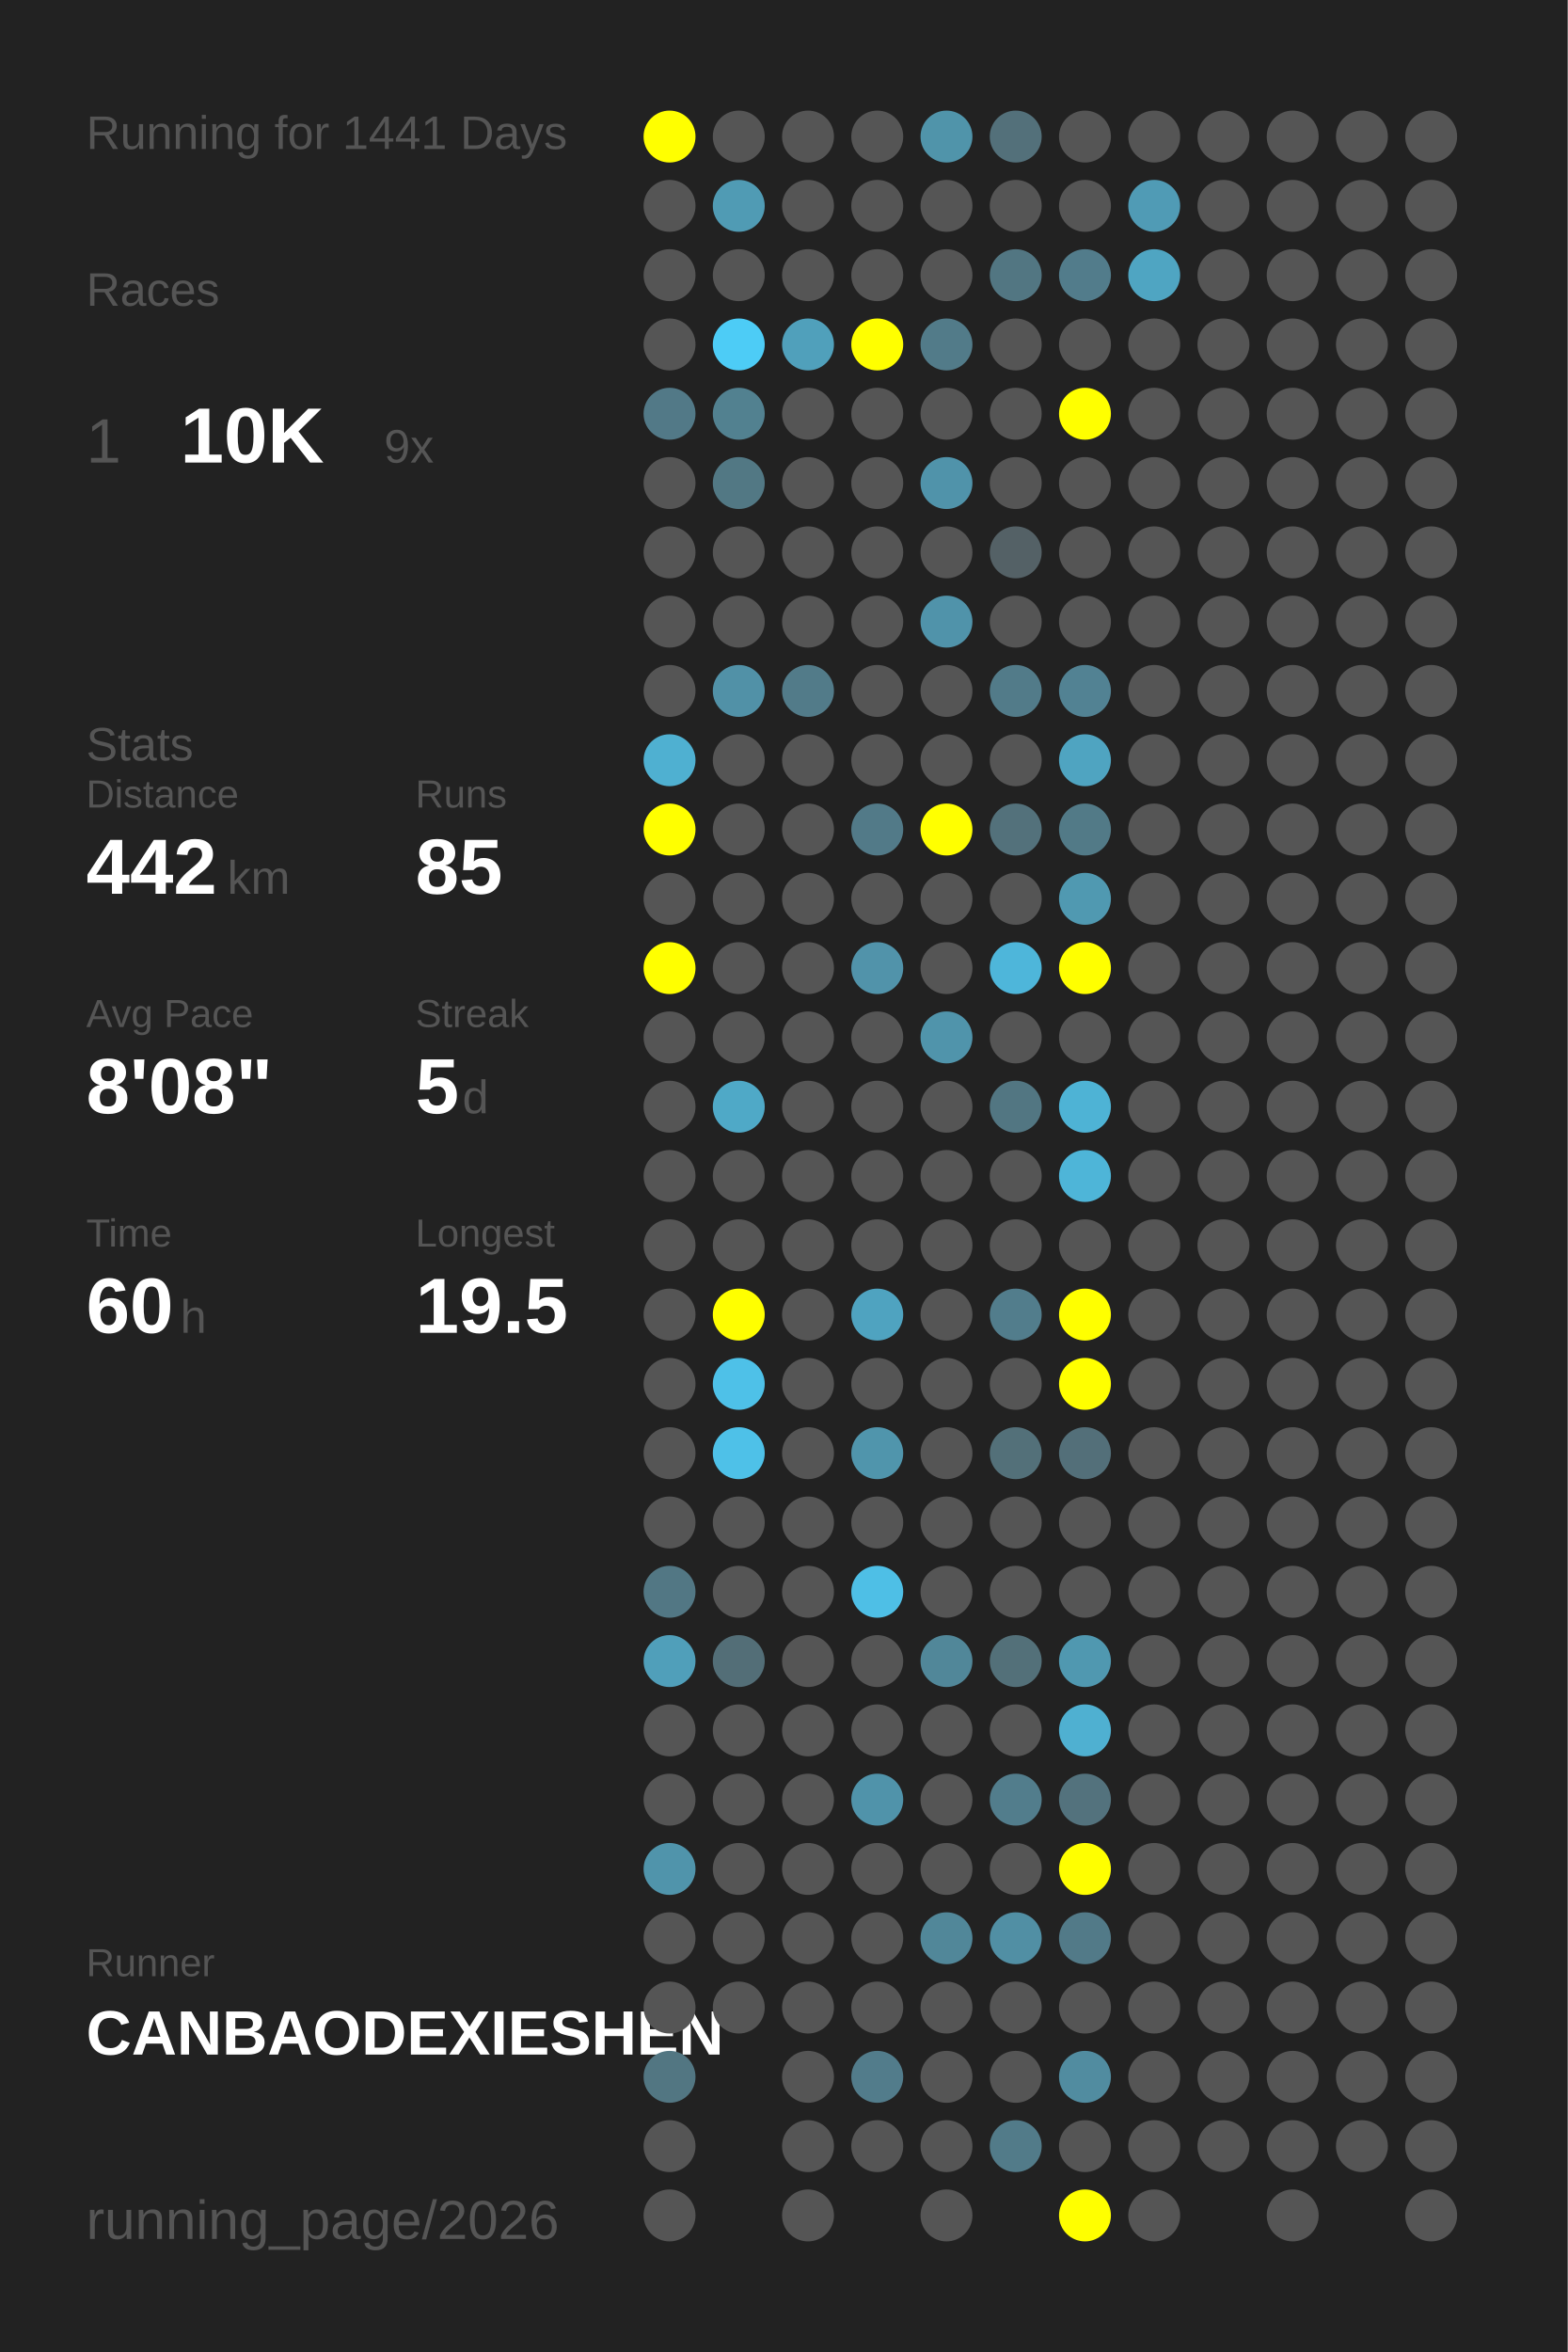
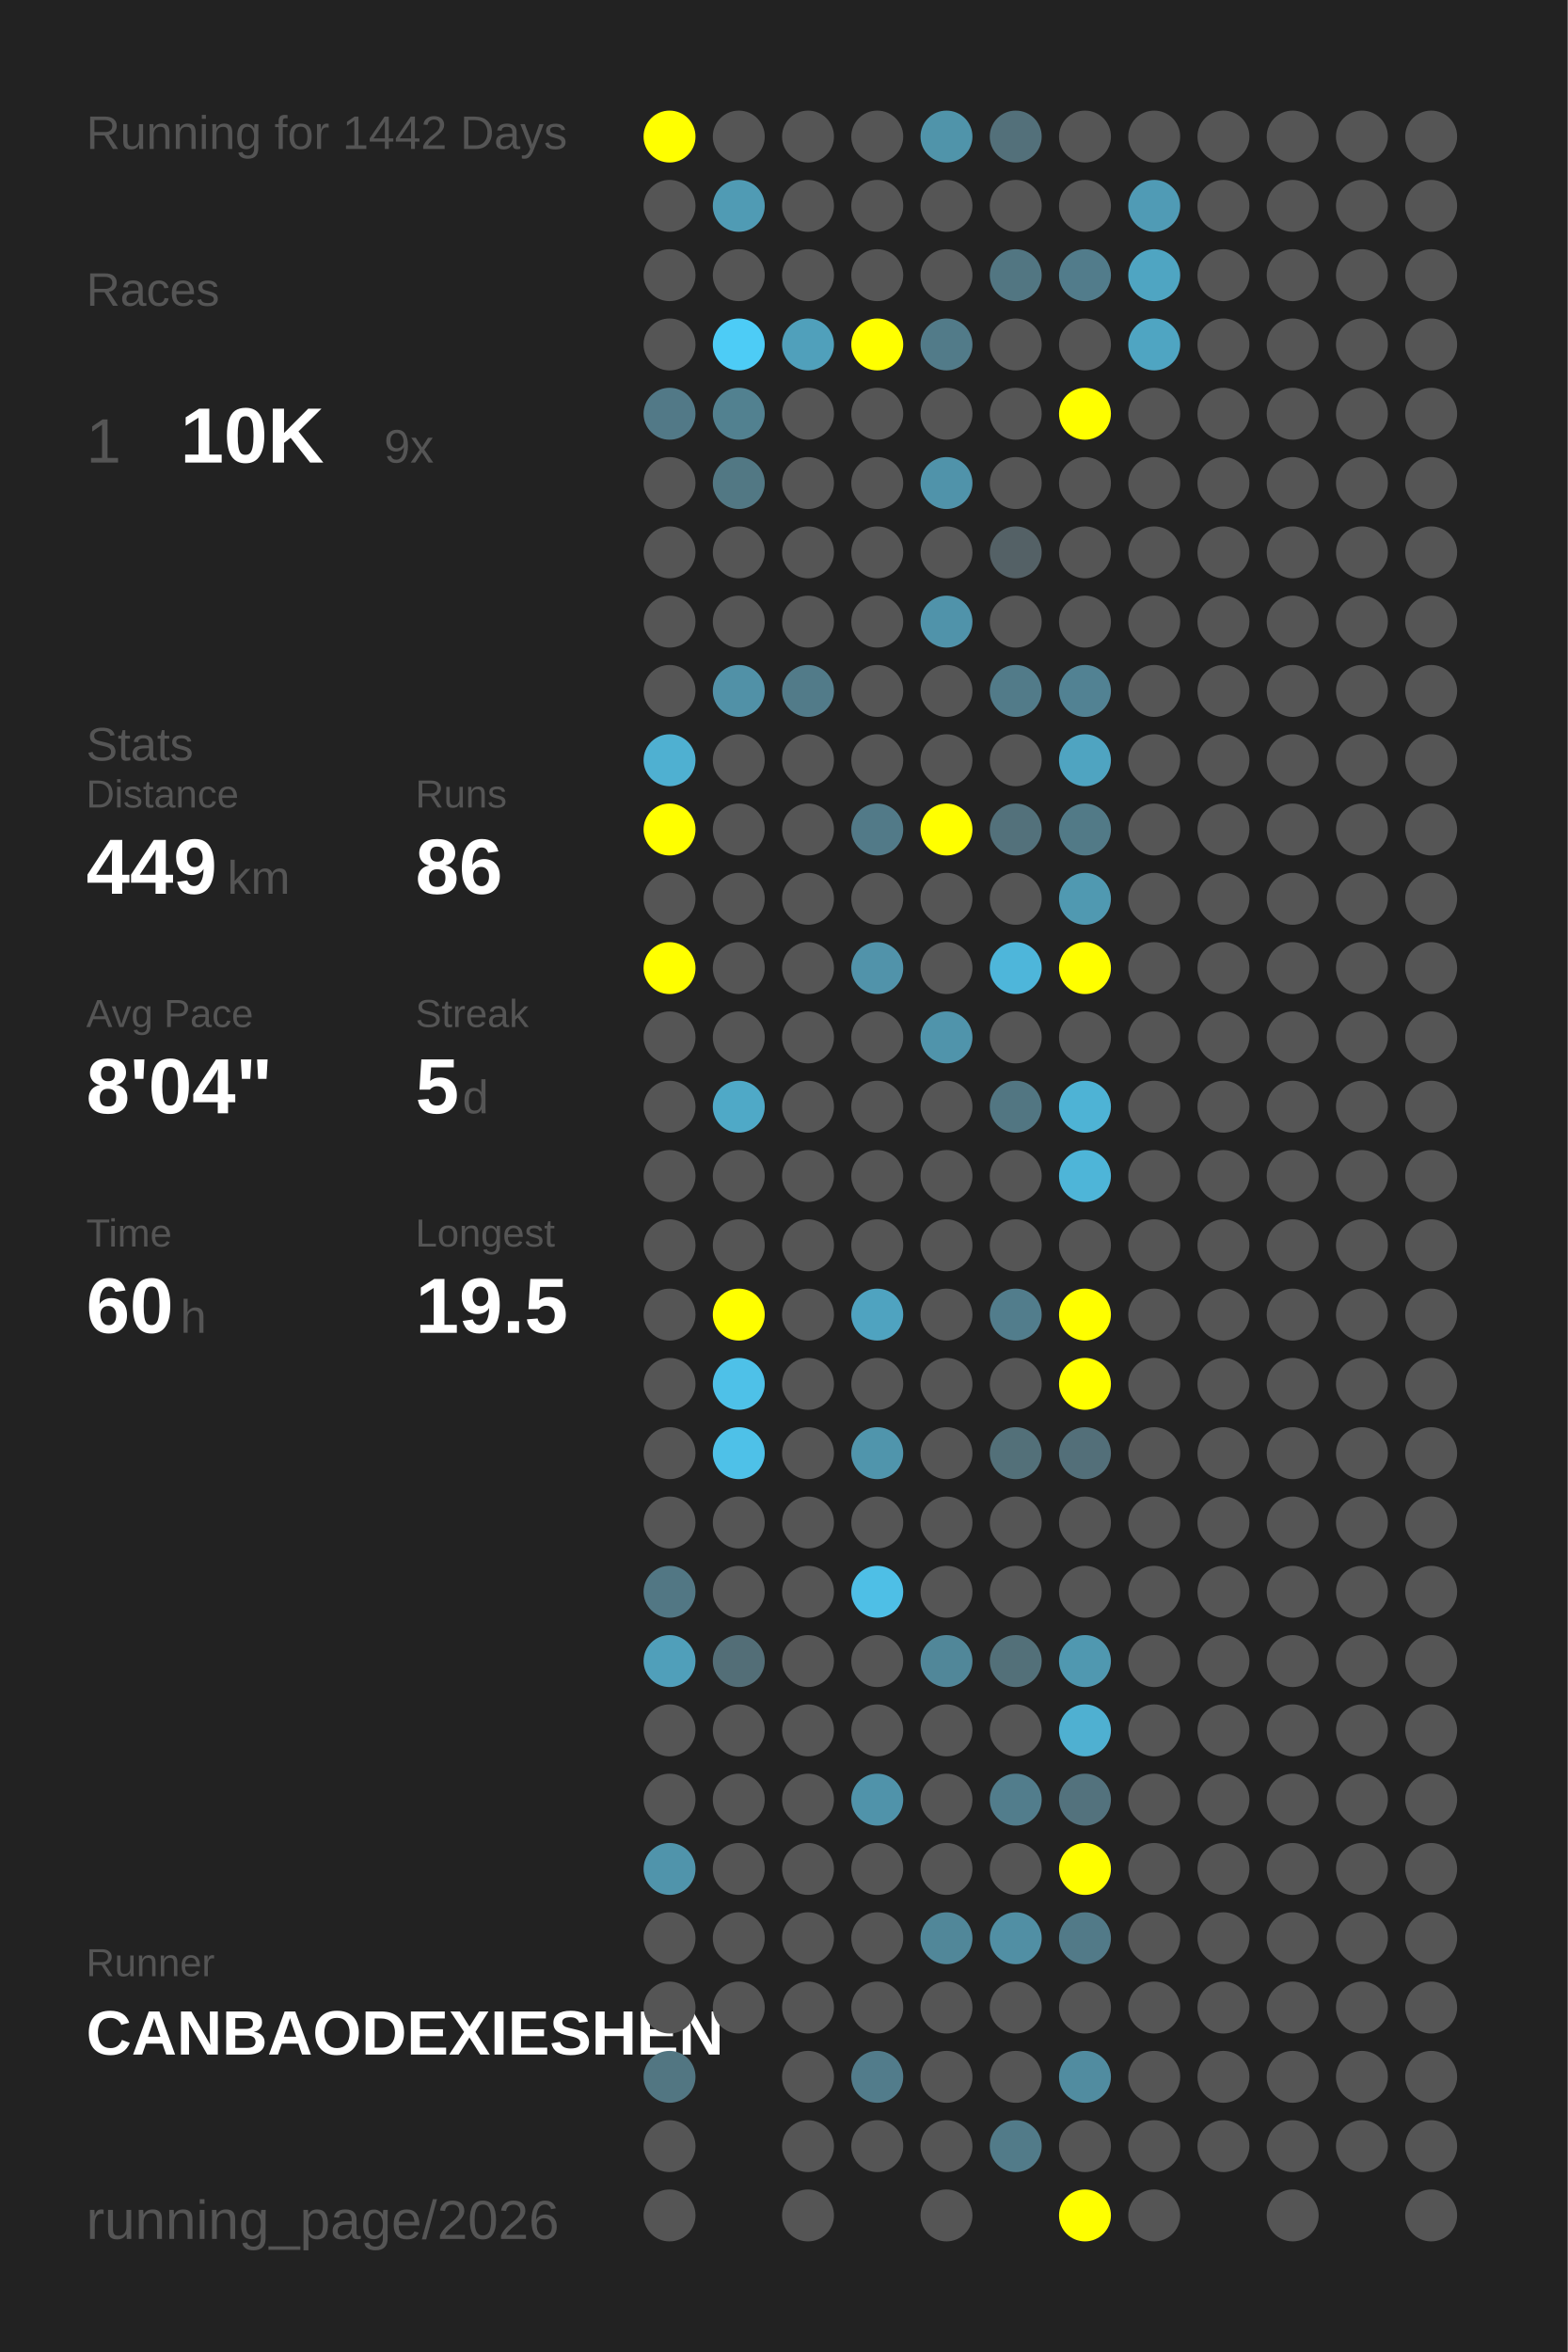
<svg xmlns="http://www.w3.org/2000/svg" baseProfile="full" height="300mm" version="1.1" viewBox="0,0,200,300" width="200mm">
  <defs />
  <rect fill="#222222" height="300" width="200" x="0" y="0" />
-   <text fill="#555555" style="font-size:6px; font-family:Arial;" x="11" y="19">Running for 1441 Days</text>
+   <text fill="#555555" style="font-size:6px; font-family:Arial;" x="11" y="19">Running for 1442 Days</text>
  <text fill="#555555" style="font-size:6px; font-family:Arial;" x="11" y="39">Races</text>
  <text fill="#555555" style="font-size:8px; font-family:Arial;" x="11" y="59">1</text>
  <text fill="#FFFFFF" style="font-size:10px; font-family:Arial; font-weight:bold;" x="23" y="59">10K</text>
  <text fill="#555555" style="font-size:6px; font-family:Arial;" x="49" y="59">9x</text>
  <text fill="#555555" style="font-size:6px; font-family:Arial;" x="11" y="97">Stats</text>
  <text fill="#555555" style="font-size:5px; font-family:Arial;" x="11" y="103">Distance</text>
-   <text fill="#FFFFFF" style="font-size:10px; font-family:Arial; font-weight:bold;" x="11" y="114">442</text>
+   <text fill="#FFFFFF" style="font-size:10px; font-family:Arial; font-weight:bold;" x="11" y="114">449</text>
  <text fill="#555555" style="font-size:6px; font-family:Arial;" x="29" y="114">km</text>
  <text fill="#555555" style="font-size:5px; font-family:Arial;" x="53" y="103">Runs</text>
-   <text fill="#FFFFFF" style="font-size:10px; font-family:Arial; font-weight:bold;" x="53" y="114">85</text>
+   <text fill="#FFFFFF" style="font-size:10px; font-family:Arial; font-weight:bold;" x="53" y="114">86</text>
  <text fill="#555555" style="font-size:5px; font-family:Arial;" x="11" y="131">Avg Pace</text>
-   <text fill="#FFFFFF" style="font-size:10px; font-family:Arial; font-weight:bold;" x="11" y="142">8'08"</text>
+   <text fill="#FFFFFF" style="font-size:10px; font-family:Arial; font-weight:bold;" x="11" y="142">8'04"</text>
  <text fill="#555555" style="font-size:5px; font-family:Arial;" x="53" y="131">Streak</text>
  <text fill="#FFFFFF" style="font-size:10px; font-family:Arial; font-weight:bold;" x="53" y="142">5</text>
  <text fill="#555555" style="font-size:6px; font-family:Arial;" x="59" y="142">d</text>
  <text fill="#555555" style="font-size:5px; font-family:Arial;" x="11" y="159">Time</text>
  <text fill="#FFFFFF" style="font-size:10px; font-family:Arial; font-weight:bold;" x="11" y="170">60</text>
  <text fill="#555555" style="font-size:6px; font-family:Arial;" x="23" y="170">h</text>
  <text fill="#555555" style="font-size:5px; font-family:Arial;" x="53" y="159">Longest</text>
  <text fill="#FFFFFF" style="font-size:10px; font-family:Arial; font-weight:bold;" x="53" y="170">19.5</text>
  <text fill="#555555" style="font-size:5px; font-family:Arial;" x="11" y="252.065">Runner</text>
  <text fill="#FFFFFF" style="font-size:8px; font-family:Arial; font-weight:bold;" x="11" y="262.065">CANBAODEXIESHEN</text>
  <text fill="#555555" style="font-size:7px; font-family:Arial;" x="11" y="285.581">running_page/2026</text>
  <circle cx="85.417" cy="17.419" fill="#FFFF00" r="3.312" />
  <circle cx="85.417" cy="26.258" fill="#555555" r="3.312" />
  <circle cx="85.417" cy="35.097" fill="#555555" r="3.312" />
  <circle cx="85.417" cy="43.935" fill="#555555" r="3.312" />
  <circle cx="85.417" cy="52.774" fill="#527987" r="3.312" />
  <circle cx="85.417" cy="61.613" fill="#555555" r="3.312" />
  <circle cx="85.417" cy="70.452" fill="#555555" r="3.312" />
  <circle cx="85.417" cy="79.29" fill="#555555" r="3.312" />
  <circle cx="85.417" cy="88.129" fill="#555555" r="3.312" />
  <circle cx="85.417" cy="96.968" fill="#4fb0d1" r="3.312" />
  <circle cx="85.417" cy="105.806" fill="#FFFF00" r="3.312" />
  <circle cx="85.417" cy="114.645" fill="#555555" r="3.312" />
  <circle cx="85.417" cy="123.484" fill="#FFFF00" r="3.312" />
  <circle cx="85.417" cy="132.323" fill="#555555" r="3.312" />
  <circle cx="85.417" cy="141.161" fill="#555555" r="3.312" />
  <circle cx="85.417" cy="150" fill="#555555" r="3.312" />
  <circle cx="85.417" cy="158.839" fill="#555555" r="3.312" />
  <circle cx="85.417" cy="167.677" fill="#555555" r="3.312" />
  <circle cx="85.417" cy="176.516" fill="#555555" r="3.312" />
  <circle cx="85.417" cy="185.355" fill="#555555" r="3.312" />
  <circle cx="85.417" cy="194.194" fill="#555555" r="3.312" />
  <circle cx="85.417" cy="203.032" fill="#527784" r="3.312" />
  <circle cx="85.417" cy="211.871" fill="#509fba" r="3.312" />
  <circle cx="85.417" cy="220.71" fill="#555555" r="3.312" />
  <circle cx="85.417" cy="229.548" fill="#555555" r="3.312" />
  <circle cx="85.417" cy="238.387" fill="#5094ab" r="3.312" />
  <circle cx="85.417" cy="247.226" fill="#555555" r="3.312" />
  <circle cx="85.417" cy="256.065" fill="#555555" r="3.312" />
  <circle cx="85.417" cy="264.903" fill="#527682" r="3.312" />
  <circle cx="85.417" cy="273.742" fill="#555555" r="3.312" />
  <circle cx="85.417" cy="282.581" fill="#555555" r="3.312" />
  <circle cx="94.25" cy="17.419" fill="#555555" r="3.312" />
  <circle cx="94.25" cy="26.258" fill="#509bb4" r="3.312" />
  <circle cx="94.25" cy="35.097" fill="#555555" r="3.312" />
  <circle cx="94.25" cy="43.935" fill="#4dccf6" r="3.312" />
  <circle cx="94.25" cy="52.774" fill="#528190" r="3.312" />
  <circle cx="94.25" cy="61.613" fill="#527884" r="3.312" />
  <circle cx="94.25" cy="70.452" fill="#555555" r="3.312" />
  <circle cx="94.25" cy="79.29" fill="#555555" r="3.312" />
  <circle cx="94.25" cy="88.129" fill="#5191a7" r="3.312" />
  <circle cx="94.25" cy="96.968" fill="#555555" r="3.312" />
  <circle cx="94.25" cy="105.806" fill="#555555" r="3.312" />
  <circle cx="94.25" cy="114.645" fill="#555555" r="3.312" />
  <circle cx="94.25" cy="123.484" fill="#555555" r="3.312" />
  <circle cx="94.25" cy="132.323" fill="#555555" r="3.312" />
  <circle cx="94.25" cy="141.161" fill="#4fa9c7" r="3.312" />
  <circle cx="94.25" cy="150" fill="#555555" r="3.312" />
  <circle cx="94.25" cy="158.839" fill="#555555" r="3.312" />
  <circle cx="94.25" cy="167.677" fill="#FFFF00" r="3.312" />
  <circle cx="94.25" cy="176.516" fill="#4ec1e8" r="3.312" />
  <circle cx="94.25" cy="185.355" fill="#4ec1e8" r="3.312" />
  <circle cx="94.25" cy="194.194" fill="#555555" r="3.312" />
  <circle cx="94.25" cy="203.032" fill="#555555" r="3.312" />
  <circle cx="94.25" cy="211.871" fill="#536e77" r="3.312" />
  <circle cx="94.25" cy="220.71" fill="#555555" r="3.312" />
  <circle cx="94.25" cy="229.548" fill="#555555" r="3.312" />
  <circle cx="94.25" cy="238.387" fill="#555555" r="3.312" />
  <circle cx="94.25" cy="247.226" fill="#555555" r="3.312" />
  <circle cx="94.25" cy="256.065" fill="#555555" r="3.312" />
  <circle cx="103.083" cy="17.419" fill="#555555" r="3.312" />
  <circle cx="103.083" cy="26.258" fill="#555555" r="3.312" />
  <circle cx="103.083" cy="35.097" fill="#555555" r="3.312" />
  <circle cx="103.083" cy="43.935" fill="#50a0bb" r="3.312" />
  <circle cx="103.083" cy="52.774" fill="#555555" r="3.312" />
  <circle cx="103.083" cy="61.613" fill="#555555" r="3.312" />
  <circle cx="103.083" cy="70.452" fill="#555555" r="3.312" />
  <circle cx="103.083" cy="79.29" fill="#555555" r="3.312" />
  <circle cx="103.083" cy="88.129" fill="#527b89" r="3.312" />
  <circle cx="103.083" cy="96.968" fill="#555555" r="3.312" />
  <circle cx="103.083" cy="105.806" fill="#555555" r="3.312" />
  <circle cx="103.083" cy="114.645" fill="#555555" r="3.312" />
  <circle cx="103.083" cy="123.484" fill="#555555" r="3.312" />
  <circle cx="103.083" cy="132.323" fill="#555555" r="3.312" />
  <circle cx="103.083" cy="141.161" fill="#555555" r="3.312" />
  <circle cx="103.083" cy="150" fill="#555555" r="3.312" />
  <circle cx="103.083" cy="158.839" fill="#555555" r="3.312" />
  <circle cx="103.083" cy="167.677" fill="#555555" r="3.312" />
  <circle cx="103.083" cy="176.516" fill="#555555" r="3.312" />
  <circle cx="103.083" cy="185.355" fill="#555555" r="3.312" />
  <circle cx="103.083" cy="194.194" fill="#555555" r="3.312" />
  <circle cx="103.083" cy="203.032" fill="#555555" r="3.312" />
  <circle cx="103.083" cy="211.871" fill="#555555" r="3.312" />
  <circle cx="103.083" cy="220.71" fill="#555555" r="3.312" />
  <circle cx="103.083" cy="229.548" fill="#555555" r="3.312" />
  <circle cx="103.083" cy="238.387" fill="#555555" r="3.312" />
  <circle cx="103.083" cy="247.226" fill="#555555" r="3.312" />
  <circle cx="103.083" cy="256.065" fill="#555555" r="3.312" />
  <circle cx="103.083" cy="264.903" fill="#555555" r="3.312" />
  <circle cx="103.083" cy="273.742" fill="#555555" r="3.312" />
  <circle cx="103.083" cy="282.581" fill="#555555" r="3.312" />
  <circle cx="111.917" cy="17.419" fill="#555555" r="3.312" />
  <circle cx="111.917" cy="26.258" fill="#555555" r="3.312" />
  <circle cx="111.917" cy="35.097" fill="#555555" r="3.312" />
  <circle cx="111.917" cy="43.935" fill="#FFFF00" r="3.312" />
  <circle cx="111.917" cy="52.774" fill="#555555" r="3.312" />
  <circle cx="111.917" cy="61.613" fill="#555555" r="3.312" />
  <circle cx="111.917" cy="70.452" fill="#555555" r="3.312" />
  <circle cx="111.917" cy="79.29" fill="#555555" r="3.312" />
  <circle cx="111.917" cy="88.129" fill="#555555" r="3.312" />
  <circle cx="111.917" cy="96.968" fill="#555555" r="3.312" />
  <circle cx="111.917" cy="105.806" fill="#527a88" r="3.312" />
  <circle cx="111.917" cy="114.645" fill="#555555" r="3.312" />
  <circle cx="111.917" cy="123.484" fill="#5193aa" r="3.312" />
  <circle cx="111.917" cy="132.323" fill="#555555" r="3.312" />
  <circle cx="111.917" cy="141.161" fill="#555555" r="3.312" />
  <circle cx="111.917" cy="150" fill="#555555" r="3.312" />
  <circle cx="111.917" cy="158.839" fill="#555555" r="3.312" />
  <circle cx="111.917" cy="167.677" fill="#4fa3c0" r="3.312" />
  <circle cx="111.917" cy="176.516" fill="#555555" r="3.312" />
  <circle cx="111.917" cy="185.355" fill="#5095ac" r="3.312" />
  <circle cx="111.917" cy="194.194" fill="#555555" r="3.312" />
  <circle cx="111.917" cy="203.032" fill="#4ebfe6" r="3.312" />
  <circle cx="111.917" cy="211.871" fill="#555555" r="3.312" />
  <circle cx="111.917" cy="220.71" fill="#555555" r="3.312" />
  <circle cx="111.917" cy="229.548" fill="#5093aa" r="3.312" />
  <circle cx="111.917" cy="238.387" fill="#555555" r="3.312" />
  <circle cx="111.917" cy="247.226" fill="#555555" r="3.312" />
  <circle cx="111.917" cy="256.065" fill="#555555" r="3.312" />
  <circle cx="111.917" cy="264.903" fill="#527c8b" r="3.312" />
  <circle cx="111.917" cy="273.742" fill="#555555" r="3.312" />
  <circle cx="120.75" cy="17.419" fill="#5094aa" r="3.312" />
  <circle cx="120.75" cy="26.258" fill="#555555" r="3.312" />
  <circle cx="120.75" cy="35.097" fill="#555555" r="3.312" />
  <circle cx="120.75" cy="43.935" fill="#527b89" r="3.312" />
  <circle cx="120.75" cy="52.774" fill="#555555" r="3.312" />
  <circle cx="120.75" cy="61.613" fill="#5093aa" r="3.312" />
  <circle cx="120.75" cy="70.452" fill="#555555" r="3.312" />
  <circle cx="120.75" cy="79.29" fill="#5093aa" r="3.312" />
  <circle cx="120.75" cy="88.129" fill="#555555" r="3.312" />
  <circle cx="120.75" cy="96.968" fill="#555555" r="3.312" />
  <circle cx="120.75" cy="105.806" fill="#FFFF00" r="3.312" />
  <circle cx="120.75" cy="114.645" fill="#555555" r="3.312" />
  <circle cx="120.75" cy="123.484" fill="#555555" r="3.312" />
  <circle cx="120.75" cy="132.323" fill="#5094ab" r="3.312" />
  <circle cx="120.75" cy="141.161" fill="#555555" r="3.312" />
  <circle cx="120.75" cy="150" fill="#555555" r="3.312" />
  <circle cx="120.75" cy="158.839" fill="#555555" r="3.312" />
  <circle cx="120.75" cy="167.677" fill="#555555" r="3.312" />
  <circle cx="120.75" cy="176.516" fill="#555555" r="3.312" />
  <circle cx="120.75" cy="185.355" fill="#555555" r="3.312" />
  <circle cx="120.75" cy="194.194" fill="#555555" r="3.312" />
  <circle cx="120.75" cy="203.032" fill="#555555" r="3.312" />
  <circle cx="120.75" cy="211.871" fill="#518799" r="3.312" />
  <circle cx="120.75" cy="220.71" fill="#555555" r="3.312" />
  <circle cx="120.75" cy="229.548" fill="#555555" r="3.312" />
  <circle cx="120.75" cy="238.387" fill="#555555" r="3.312" />
  <circle cx="120.75" cy="247.226" fill="#518799" r="3.312" />
  <circle cx="120.75" cy="256.065" fill="#555555" r="3.312" />
  <circle cx="120.75" cy="264.903" fill="#555555" r="3.312" />
  <circle cx="120.75" cy="273.742" fill="#555555" r="3.312" />
  <circle cx="120.75" cy="282.581" fill="#555555" r="3.312" />
  <circle cx="129.583" cy="17.419" fill="#53707a" r="3.312" />
  <circle cx="129.583" cy="26.258" fill="#555555" r="3.312" />
  <circle cx="129.583" cy="35.097" fill="#527682" r="3.312" />
  <circle cx="129.583" cy="43.935" fill="#555555" r="3.312" />
  <circle cx="129.583" cy="52.774" fill="#555555" r="3.312" />
  <circle cx="129.583" cy="61.613" fill="#555555" r="3.312" />
  <circle cx="129.583" cy="70.452" fill="#546166" r="3.312" />
  <circle cx="129.583" cy="79.29" fill="#555555" r="3.312" />
  <circle cx="129.583" cy="88.129" fill="#527b89" r="3.312" />
  <circle cx="129.583" cy="96.968" fill="#555555" r="3.312" />
  <circle cx="129.583" cy="105.806" fill="#53717b" r="3.312" />
  <circle cx="129.583" cy="114.645" fill="#555555" r="3.312" />
  <circle cx="129.583" cy="123.484" fill="#4eb6da" r="3.312" />
  <circle cx="129.583" cy="132.323" fill="#555555" r="3.312" />
  <circle cx="129.583" cy="141.161" fill="#527682" r="3.312" />
  <circle cx="129.583" cy="150" fill="#555555" r="3.312" />
  <circle cx="129.583" cy="158.839" fill="#555555" r="3.312" />
  <circle cx="129.583" cy="167.677" fill="#527d8c" r="3.312" />
  <circle cx="129.583" cy="176.516" fill="#555555" r="3.312" />
  <circle cx="129.583" cy="185.355" fill="#537079" r="3.312" />
  <circle cx="129.583" cy="194.194" fill="#555555" r="3.312" />
  <circle cx="129.583" cy="203.032" fill="#555555" r="3.312" />
  <circle cx="129.583" cy="211.871" fill="#537079" r="3.312" />
  <circle cx="129.583" cy="220.71" fill="#555555" r="3.312" />
  <circle cx="129.583" cy="229.548" fill="#527d8c" r="3.312" />
  <circle cx="129.583" cy="238.387" fill="#555555" r="3.312" />
  <circle cx="129.583" cy="247.226" fill="#518fa4" r="3.312" />
  <circle cx="129.583" cy="256.065" fill="#555555" r="3.312" />
  <circle cx="129.583" cy="264.903" fill="#555555" r="3.312" />
  <circle cx="129.583" cy="273.742" fill="#527b89" r="3.312" />
  <circle cx="138.417" cy="17.419" fill="#555555" r="3.312" />
  <circle cx="138.417" cy="26.258" fill="#555555" r="3.312" />
  <circle cx="138.417" cy="35.097" fill="#527c8b" r="3.312" />
  <circle cx="138.417" cy="43.935" fill="#555555" r="3.312" />
  <circle cx="138.417" cy="52.774" fill="#FFFF00" r="3.312" />
  <circle cx="138.417" cy="61.613" fill="#555555" r="3.312" />
  <circle cx="138.417" cy="70.452" fill="#555555" r="3.312" />
  <circle cx="138.417" cy="79.29" fill="#555555" r="3.312" />
  <circle cx="138.417" cy="88.129" fill="#528293" r="3.312" />
  <circle cx="138.417" cy="96.968" fill="#4fa4c1" r="3.312" />
  <circle cx="138.417" cy="105.806" fill="#527a87" r="3.312" />
  <circle cx="138.417" cy="114.645" fill="#5099b1" r="3.312" />
  <circle cx="138.417" cy="123.484" fill="#FFFF00" r="3.312" />
  <circle cx="138.417" cy="132.323" fill="#555555" r="3.312" />
  <circle cx="138.417" cy="141.161" fill="#4eb3d5" r="3.312" />
  <circle cx="138.417" cy="150" fill="#4eb5d8" r="3.312" />
  <circle cx="138.417" cy="158.839" fill="#555555" r="3.312" />
  <circle cx="138.417" cy="167.677" fill="#FFFF00" r="3.312" />
  <circle cx="138.417" cy="176.516" fill="#FFFF00" r="3.312" />
  <circle cx="138.417" cy="185.355" fill="#536f79" r="3.312" />
  <circle cx="138.417" cy="194.194" fill="#555555" r="3.312" />
  <circle cx="138.417" cy="203.032" fill="#555555" r="3.312" />
  <circle cx="138.417" cy="211.871" fill="#5098b0" r="3.312" />
  <circle cx="138.417" cy="220.71" fill="#4fb0d1" r="3.312" />
  <circle cx="138.417" cy="229.548" fill="#53727d" r="3.312" />
  <circle cx="138.417" cy="238.387" fill="#FFFF00" r="3.312" />
  <circle cx="138.417" cy="247.226" fill="#527a88" r="3.312" />
  <circle cx="138.417" cy="256.065" fill="#555555" r="3.312" />
  <circle cx="138.417" cy="264.903" fill="#518ca0" r="3.312" />
  <circle cx="138.417" cy="273.742" fill="#555555" r="3.312" />
  <circle cx="138.417" cy="282.581" fill="#FFFF00" r="3.312" />
  <circle cx="147.25" cy="17.419" fill="#555555" r="3.312" />
  <circle cx="147.25" cy="26.258" fill="#509bb5" r="3.312" />
  <circle cx="147.25" cy="35.097" fill="#4fa5c2" r="3.312" />
-   <circle cx="147.25" cy="43.935" fill="#555555" r="3.312" />
+   <circle cx="147.25" cy="43.935" fill="#4fa5c2" r="3.312" />
  <circle cx="147.25" cy="52.774" fill="#555555" r="3.312" />
  <circle cx="147.25" cy="61.613" fill="#555555" r="3.312" />
  <circle cx="147.25" cy="70.452" fill="#555555" r="3.312" />
  <circle cx="147.25" cy="79.29" fill="#555555" r="3.312" />
  <circle cx="147.25" cy="88.129" fill="#555555" r="3.312" />
  <circle cx="147.25" cy="96.968" fill="#555555" r="3.312" />
  <circle cx="147.25" cy="105.806" fill="#555555" r="3.312" />
  <circle cx="147.25" cy="114.645" fill="#555555" r="3.312" />
  <circle cx="147.25" cy="123.484" fill="#555555" r="3.312" />
  <circle cx="147.25" cy="132.323" fill="#555555" r="3.312" />
  <circle cx="147.25" cy="141.161" fill="#555555" r="3.312" />
  <circle cx="147.25" cy="150" fill="#555555" r="3.312" />
  <circle cx="147.25" cy="158.839" fill="#555555" r="3.312" />
  <circle cx="147.25" cy="167.677" fill="#555555" r="3.312" />
  <circle cx="147.25" cy="176.516" fill="#555555" r="3.312" />
  <circle cx="147.25" cy="185.355" fill="#555555" r="3.312" />
  <circle cx="147.25" cy="194.194" fill="#555555" r="3.312" />
  <circle cx="147.25" cy="203.032" fill="#555555" r="3.312" />
  <circle cx="147.25" cy="211.871" fill="#555555" r="3.312" />
  <circle cx="147.25" cy="220.71" fill="#555555" r="3.312" />
  <circle cx="147.25" cy="229.548" fill="#555555" r="3.312" />
  <circle cx="147.25" cy="238.387" fill="#555555" r="3.312" />
  <circle cx="147.25" cy="247.226" fill="#555555" r="3.312" />
  <circle cx="147.25" cy="256.065" fill="#555555" r="3.312" />
  <circle cx="147.25" cy="264.903" fill="#555555" r="3.312" />
  <circle cx="147.25" cy="273.742" fill="#555555" r="3.312" />
  <circle cx="147.25" cy="282.581" fill="#555555" r="3.312" />
  <circle cx="156.083" cy="17.419" fill="#555555" r="3.312" />
  <circle cx="156.083" cy="26.258" fill="#555555" r="3.312" />
  <circle cx="156.083" cy="35.097" fill="#555555" r="3.312" />
  <circle cx="156.083" cy="43.935" fill="#555555" r="3.312" />
  <circle cx="156.083" cy="52.774" fill="#555555" r="3.312" />
  <circle cx="156.083" cy="61.613" fill="#555555" r="3.312" />
  <circle cx="156.083" cy="70.452" fill="#555555" r="3.312" />
  <circle cx="156.083" cy="79.29" fill="#555555" r="3.312" />
  <circle cx="156.083" cy="88.129" fill="#555555" r="3.312" />
  <circle cx="156.083" cy="96.968" fill="#555555" r="3.312" />
  <circle cx="156.083" cy="105.806" fill="#555555" r="3.312" />
  <circle cx="156.083" cy="114.645" fill="#555555" r="3.312" />
  <circle cx="156.083" cy="123.484" fill="#555555" r="3.312" />
  <circle cx="156.083" cy="132.323" fill="#555555" r="3.312" />
  <circle cx="156.083" cy="141.161" fill="#555555" r="3.312" />
  <circle cx="156.083" cy="150" fill="#555555" r="3.312" />
  <circle cx="156.083" cy="158.839" fill="#555555" r="3.312" />
  <circle cx="156.083" cy="167.677" fill="#555555" r="3.312" />
  <circle cx="156.083" cy="176.516" fill="#555555" r="3.312" />
  <circle cx="156.083" cy="185.355" fill="#555555" r="3.312" />
  <circle cx="156.083" cy="194.194" fill="#555555" r="3.312" />
  <circle cx="156.083" cy="203.032" fill="#555555" r="3.312" />
  <circle cx="156.083" cy="211.871" fill="#555555" r="3.312" />
  <circle cx="156.083" cy="220.71" fill="#555555" r="3.312" />
  <circle cx="156.083" cy="229.548" fill="#555555" r="3.312" />
  <circle cx="156.083" cy="238.387" fill="#555555" r="3.312" />
  <circle cx="156.083" cy="247.226" fill="#555555" r="3.312" />
  <circle cx="156.083" cy="256.065" fill="#555555" r="3.312" />
  <circle cx="156.083" cy="264.903" fill="#555555" r="3.312" />
  <circle cx="156.083" cy="273.742" fill="#555555" r="3.312" />
  <circle cx="164.917" cy="17.419" fill="#555555" r="3.312" />
  <circle cx="164.917" cy="26.258" fill="#555555" r="3.312" />
  <circle cx="164.917" cy="35.097" fill="#555555" r="3.312" />
  <circle cx="164.917" cy="43.935" fill="#555555" r="3.312" />
  <circle cx="164.917" cy="52.774" fill="#555555" r="3.312" />
  <circle cx="164.917" cy="61.613" fill="#555555" r="3.312" />
  <circle cx="164.917" cy="70.452" fill="#555555" r="3.312" />
  <circle cx="164.917" cy="79.29" fill="#555555" r="3.312" />
  <circle cx="164.917" cy="88.129" fill="#555555" r="3.312" />
  <circle cx="164.917" cy="96.968" fill="#555555" r="3.312" />
  <circle cx="164.917" cy="105.806" fill="#555555" r="3.312" />
  <circle cx="164.917" cy="114.645" fill="#555555" r="3.312" />
  <circle cx="164.917" cy="123.484" fill="#555555" r="3.312" />
  <circle cx="164.917" cy="132.323" fill="#555555" r="3.312" />
  <circle cx="164.917" cy="141.161" fill="#555555" r="3.312" />
  <circle cx="164.917" cy="150" fill="#555555" r="3.312" />
  <circle cx="164.917" cy="158.839" fill="#555555" r="3.312" />
  <circle cx="164.917" cy="167.677" fill="#555555" r="3.312" />
  <circle cx="164.917" cy="176.516" fill="#555555" r="3.312" />
  <circle cx="164.917" cy="185.355" fill="#555555" r="3.312" />
  <circle cx="164.917" cy="194.194" fill="#555555" r="3.312" />
  <circle cx="164.917" cy="203.032" fill="#555555" r="3.312" />
  <circle cx="164.917" cy="211.871" fill="#555555" r="3.312" />
  <circle cx="164.917" cy="220.71" fill="#555555" r="3.312" />
  <circle cx="164.917" cy="229.548" fill="#555555" r="3.312" />
  <circle cx="164.917" cy="238.387" fill="#555555" r="3.312" />
  <circle cx="164.917" cy="247.226" fill="#555555" r="3.312" />
  <circle cx="164.917" cy="256.065" fill="#555555" r="3.312" />
  <circle cx="164.917" cy="264.903" fill="#555555" r="3.312" />
  <circle cx="164.917" cy="273.742" fill="#555555" r="3.312" />
  <circle cx="164.917" cy="282.581" fill="#555555" r="3.312" />
  <circle cx="173.75" cy="17.419" fill="#555555" r="3.312" />
  <circle cx="173.75" cy="26.258" fill="#555555" r="3.312" />
  <circle cx="173.75" cy="35.097" fill="#555555" r="3.312" />
  <circle cx="173.75" cy="43.935" fill="#555555" r="3.312" />
  <circle cx="173.75" cy="52.774" fill="#555555" r="3.312" />
  <circle cx="173.75" cy="61.613" fill="#555555" r="3.312" />
  <circle cx="173.75" cy="70.452" fill="#555555" r="3.312" />
  <circle cx="173.75" cy="79.29" fill="#555555" r="3.312" />
  <circle cx="173.75" cy="88.129" fill="#555555" r="3.312" />
  <circle cx="173.75" cy="96.968" fill="#555555" r="3.312" />
  <circle cx="173.75" cy="105.806" fill="#555555" r="3.312" />
  <circle cx="173.75" cy="114.645" fill="#555555" r="3.312" />
  <circle cx="173.75" cy="123.484" fill="#555555" r="3.312" />
  <circle cx="173.75" cy="132.323" fill="#555555" r="3.312" />
  <circle cx="173.75" cy="141.161" fill="#555555" r="3.312" />
  <circle cx="173.75" cy="150" fill="#555555" r="3.312" />
  <circle cx="173.75" cy="158.839" fill="#555555" r="3.312" />
  <circle cx="173.75" cy="167.677" fill="#555555" r="3.312" />
  <circle cx="173.75" cy="176.516" fill="#555555" r="3.312" />
  <circle cx="173.75" cy="185.355" fill="#555555" r="3.312" />
  <circle cx="173.75" cy="194.194" fill="#555555" r="3.312" />
  <circle cx="173.75" cy="203.032" fill="#555555" r="3.312" />
  <circle cx="173.75" cy="211.871" fill="#555555" r="3.312" />
  <circle cx="173.75" cy="220.71" fill="#555555" r="3.312" />
  <circle cx="173.75" cy="229.548" fill="#555555" r="3.312" />
  <circle cx="173.75" cy="238.387" fill="#555555" r="3.312" />
  <circle cx="173.75" cy="247.226" fill="#555555" r="3.312" />
  <circle cx="173.75" cy="256.065" fill="#555555" r="3.312" />
  <circle cx="173.75" cy="264.903" fill="#555555" r="3.312" />
  <circle cx="173.75" cy="273.742" fill="#555555" r="3.312" />
  <circle cx="182.583" cy="17.419" fill="#555555" r="3.312" />
  <circle cx="182.583" cy="26.258" fill="#555555" r="3.312" />
  <circle cx="182.583" cy="35.097" fill="#555555" r="3.312" />
  <circle cx="182.583" cy="43.935" fill="#555555" r="3.312" />
  <circle cx="182.583" cy="52.774" fill="#555555" r="3.312" />
  <circle cx="182.583" cy="61.613" fill="#555555" r="3.312" />
  <circle cx="182.583" cy="70.452" fill="#555555" r="3.312" />
  <circle cx="182.583" cy="79.29" fill="#555555" r="3.312" />
  <circle cx="182.583" cy="88.129" fill="#555555" r="3.312" />
  <circle cx="182.583" cy="96.968" fill="#555555" r="3.312" />
  <circle cx="182.583" cy="105.806" fill="#555555" r="3.312" />
  <circle cx="182.583" cy="114.645" fill="#555555" r="3.312" />
  <circle cx="182.583" cy="123.484" fill="#555555" r="3.312" />
  <circle cx="182.583" cy="132.323" fill="#555555" r="3.312" />
  <circle cx="182.583" cy="141.161" fill="#555555" r="3.312" />
  <circle cx="182.583" cy="150" fill="#555555" r="3.312" />
  <circle cx="182.583" cy="158.839" fill="#555555" r="3.312" />
  <circle cx="182.583" cy="167.677" fill="#555555" r="3.312" />
  <circle cx="182.583" cy="176.516" fill="#555555" r="3.312" />
  <circle cx="182.583" cy="185.355" fill="#555555" r="3.312" />
  <circle cx="182.583" cy="194.194" fill="#555555" r="3.312" />
  <circle cx="182.583" cy="203.032" fill="#555555" r="3.312" />
  <circle cx="182.583" cy="211.871" fill="#555555" r="3.312" />
  <circle cx="182.583" cy="220.71" fill="#555555" r="3.312" />
  <circle cx="182.583" cy="229.548" fill="#555555" r="3.312" />
  <circle cx="182.583" cy="238.387" fill="#555555" r="3.312" />
  <circle cx="182.583" cy="247.226" fill="#555555" r="3.312" />
  <circle cx="182.583" cy="256.065" fill="#555555" r="3.312" />
  <circle cx="182.583" cy="264.903" fill="#555555" r="3.312" />
  <circle cx="182.583" cy="273.742" fill="#555555" r="3.312" />
  <circle cx="182.583" cy="282.581" fill="#555555" r="3.312" />
</svg>
